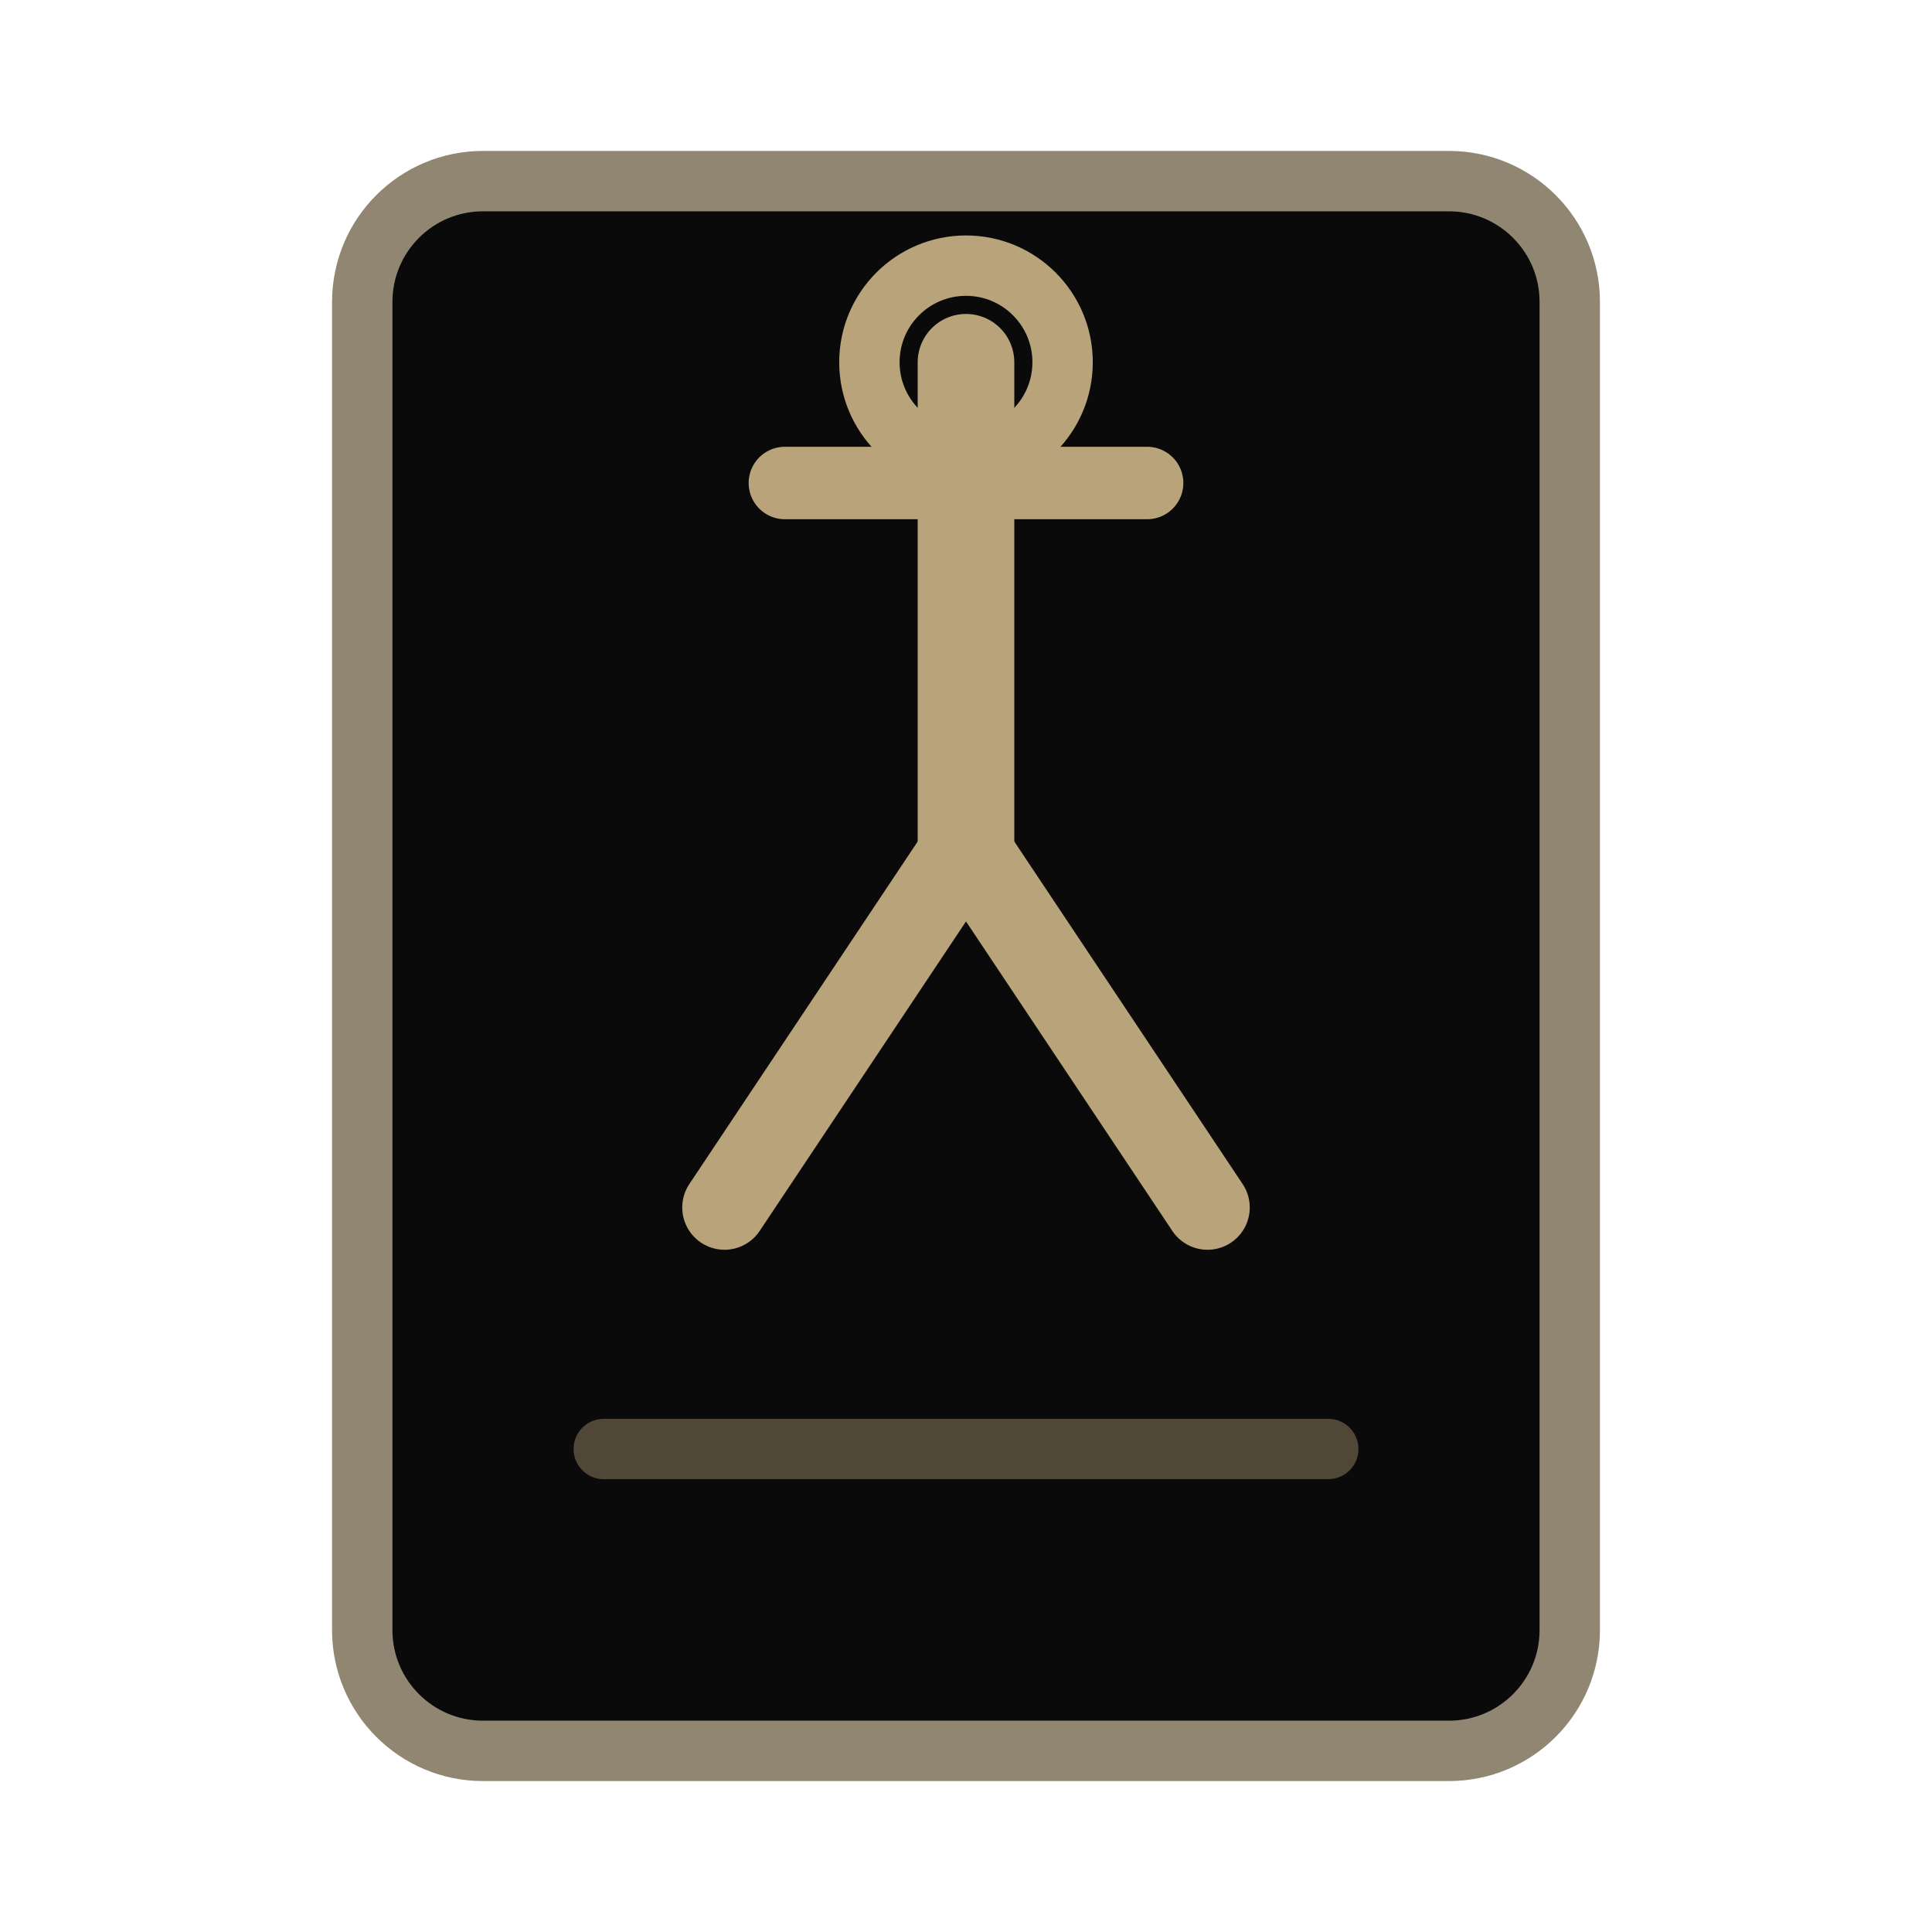
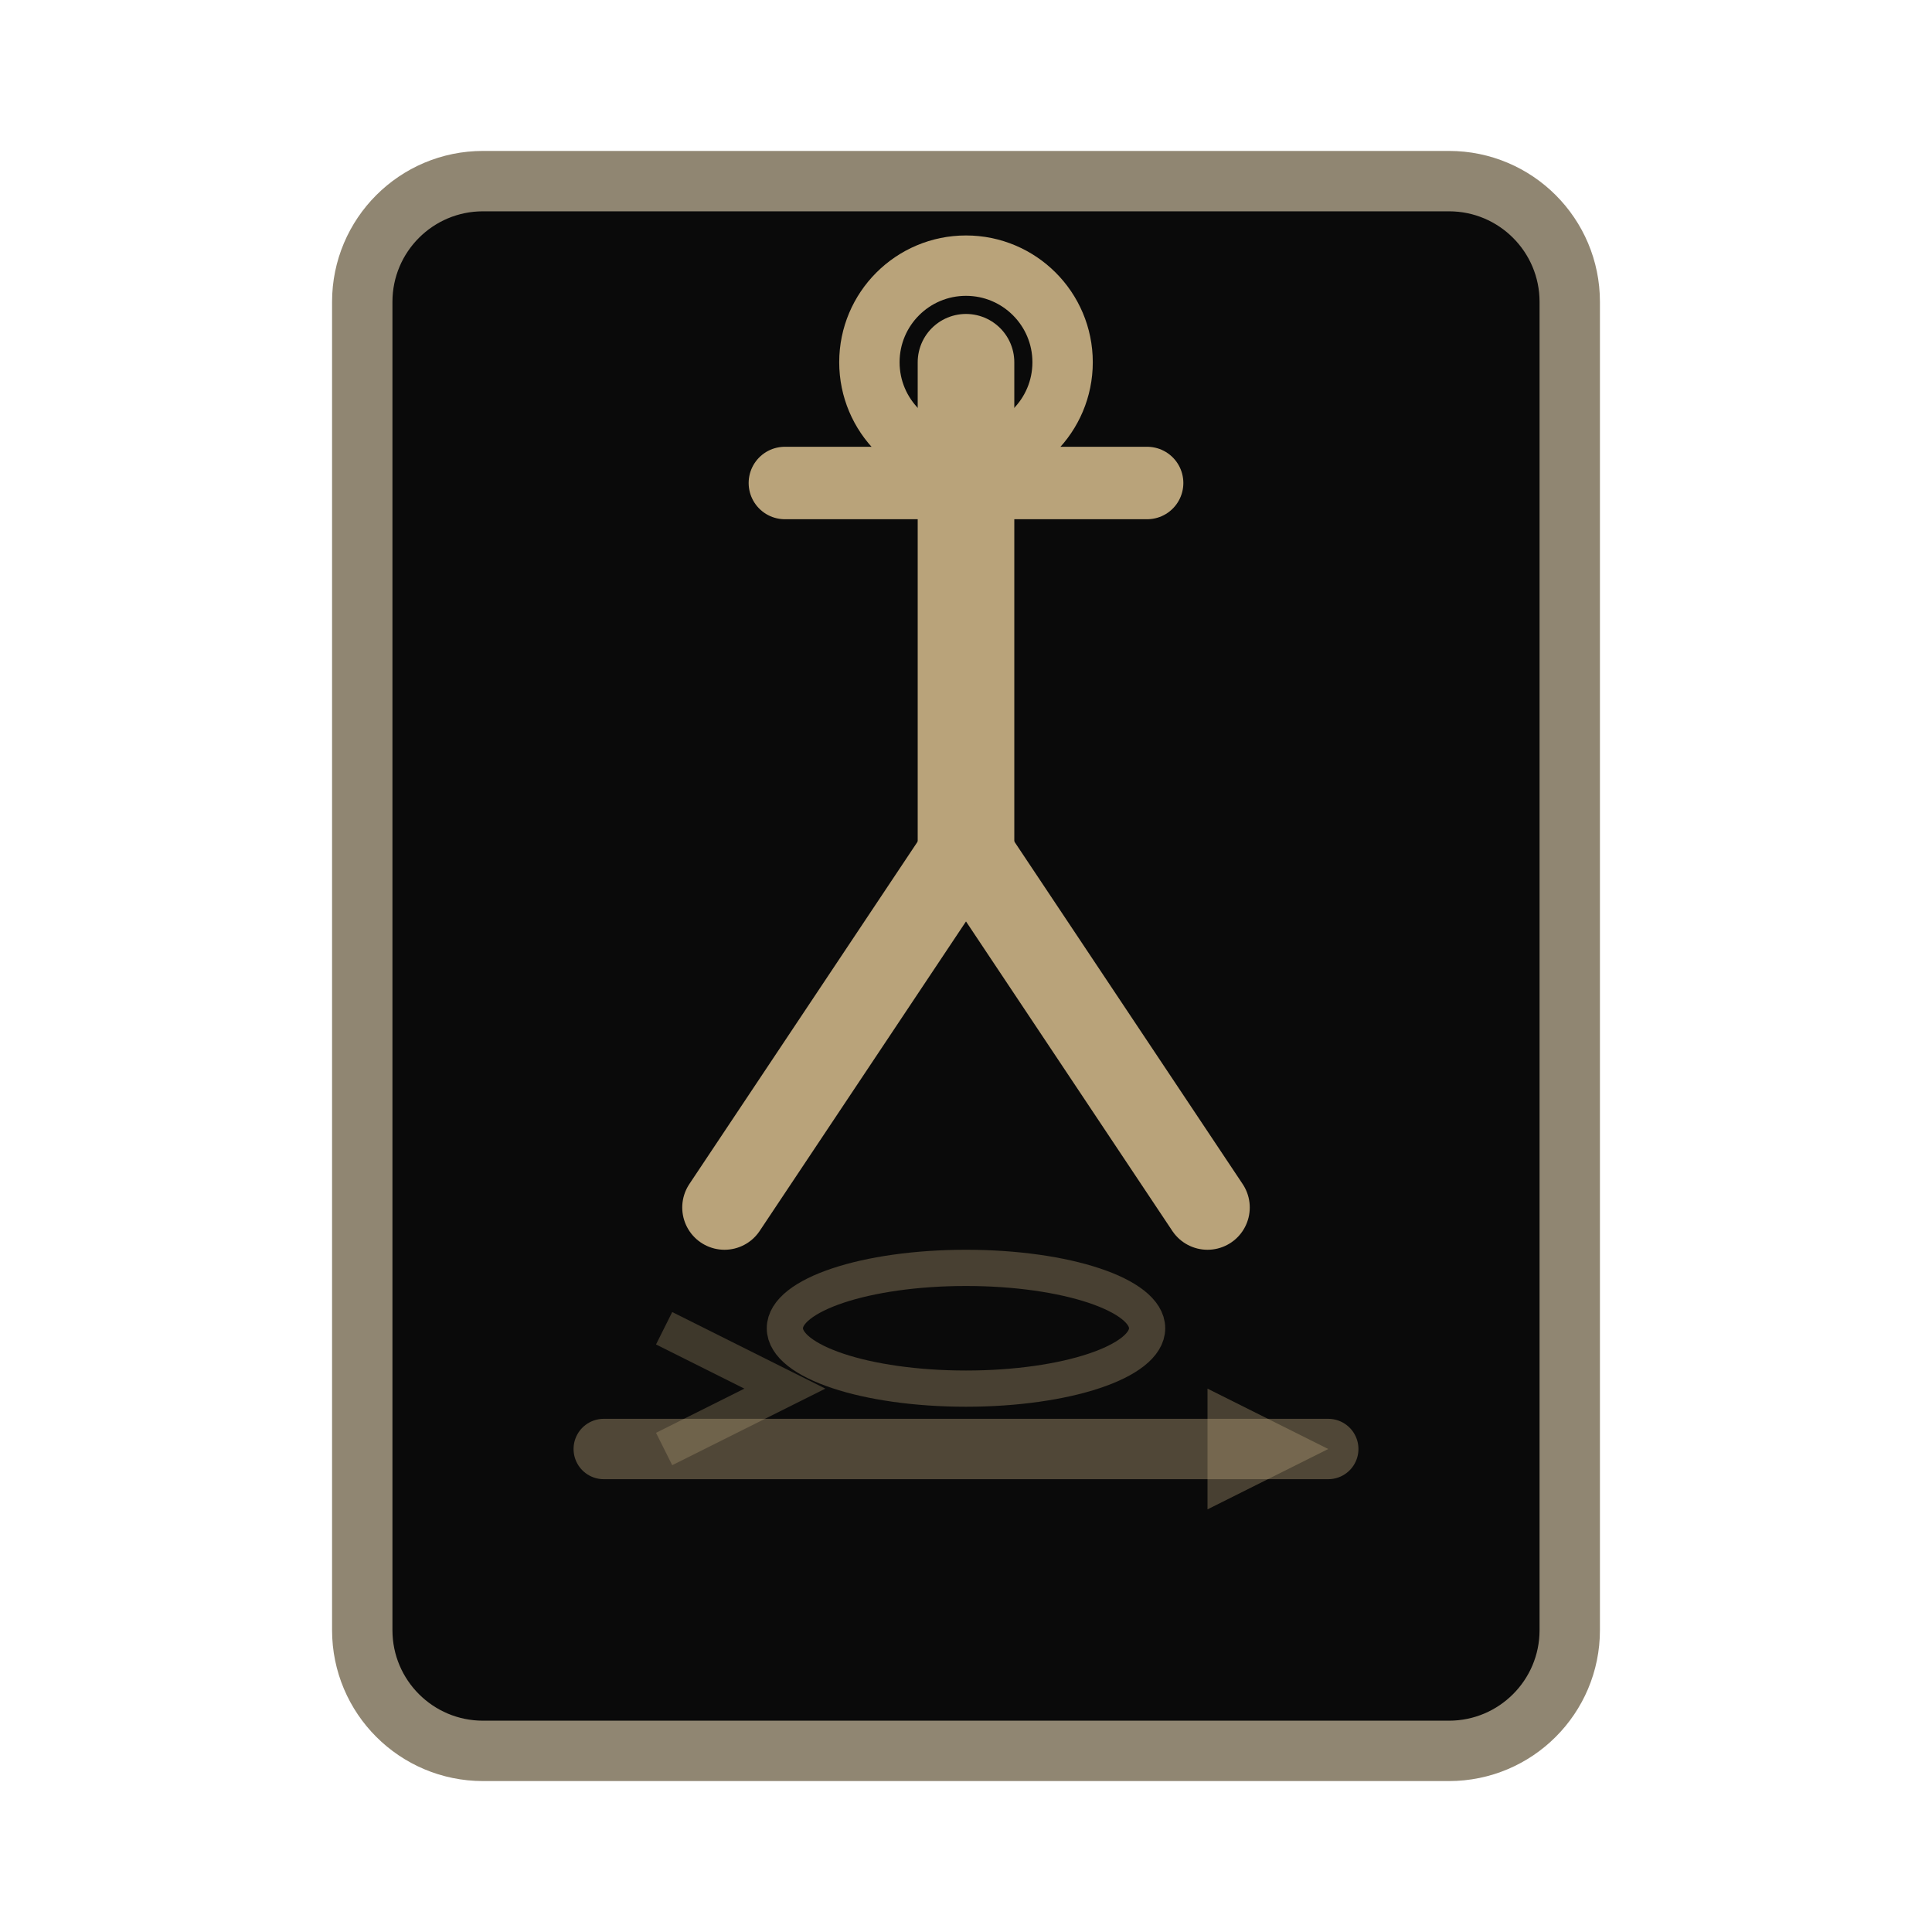
<svg xmlns="http://www.w3.org/2000/svg" viewBox="0 0 16 16">
  <rect x="3" y="1.5" width="10" height="13" rx="1" fill="#0A0A0A" stroke="#908672" stroke-width="0.5" />
  <path d="M8 3v4" stroke="#B9A37A" stroke-width="0.8" stroke-linecap="round" />
  <path d="M8 7l-2 3" stroke="#B9A37A" stroke-width="0.7" stroke-linecap="round" />
  <path d="M8 7l2 3" stroke="#B9A37A" stroke-width="0.7" stroke-linecap="round" />
  <line x1="6.5" y1="4" x2="9.5" y2="4" stroke="#B9A37A" stroke-width="0.6" stroke-linecap="round" />
  <circle cx="8" cy="3" r="0.8" fill="none" stroke="#B9A37A" stroke-width="0.5" />
  <line x1="5" y1="12" x2="11" y2="12" stroke="#B9A37A" stroke-width="0.5" stroke-linecap="round" opacity="0.4" />
+   <ellipse cx="8" cy="11" rx="1.5" ry="0.5" fill="none" stroke="#B9A37A" stroke-width="0.3" opacity="0.35" />
+   <polygon points="10,11.5 11,12 10,12.5" fill="#B9A37A" opacity="0.35" />
+   <polyline points="5.5,11 6.5,11.5 5.5,12" fill="none" stroke="#B9A37A" stroke-width="0.3" opacity="0.3" />
</svg>
